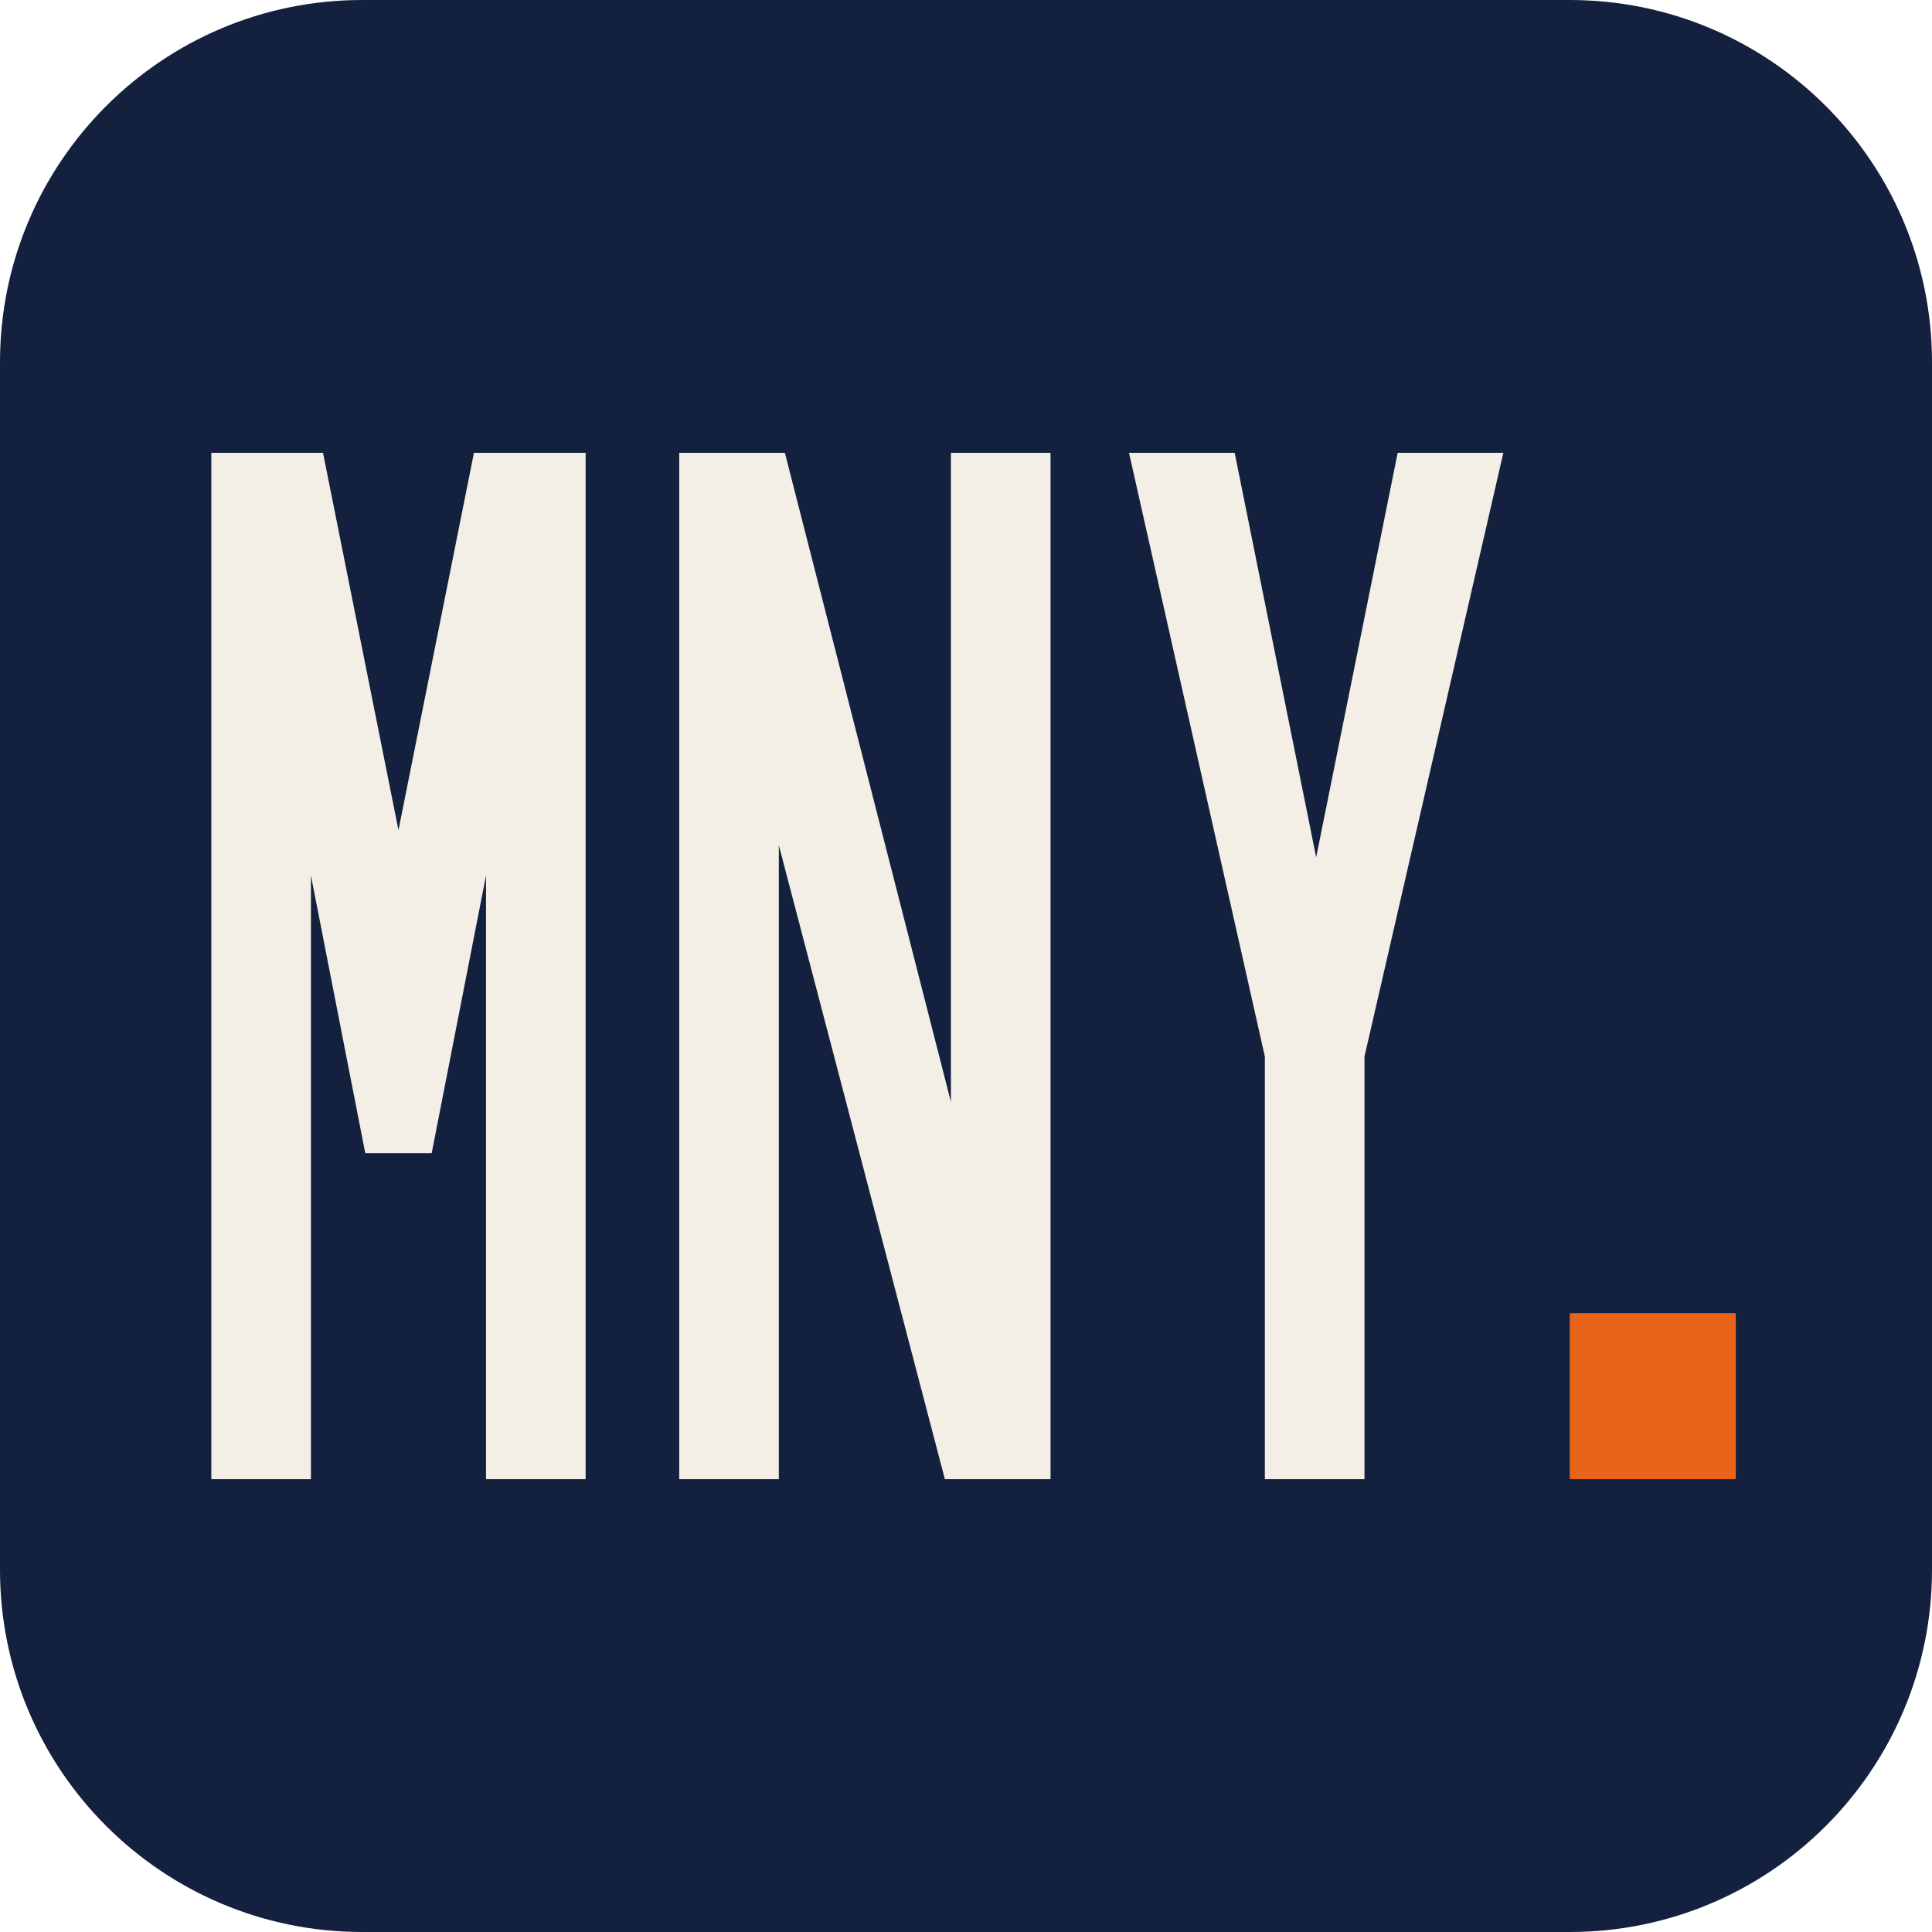
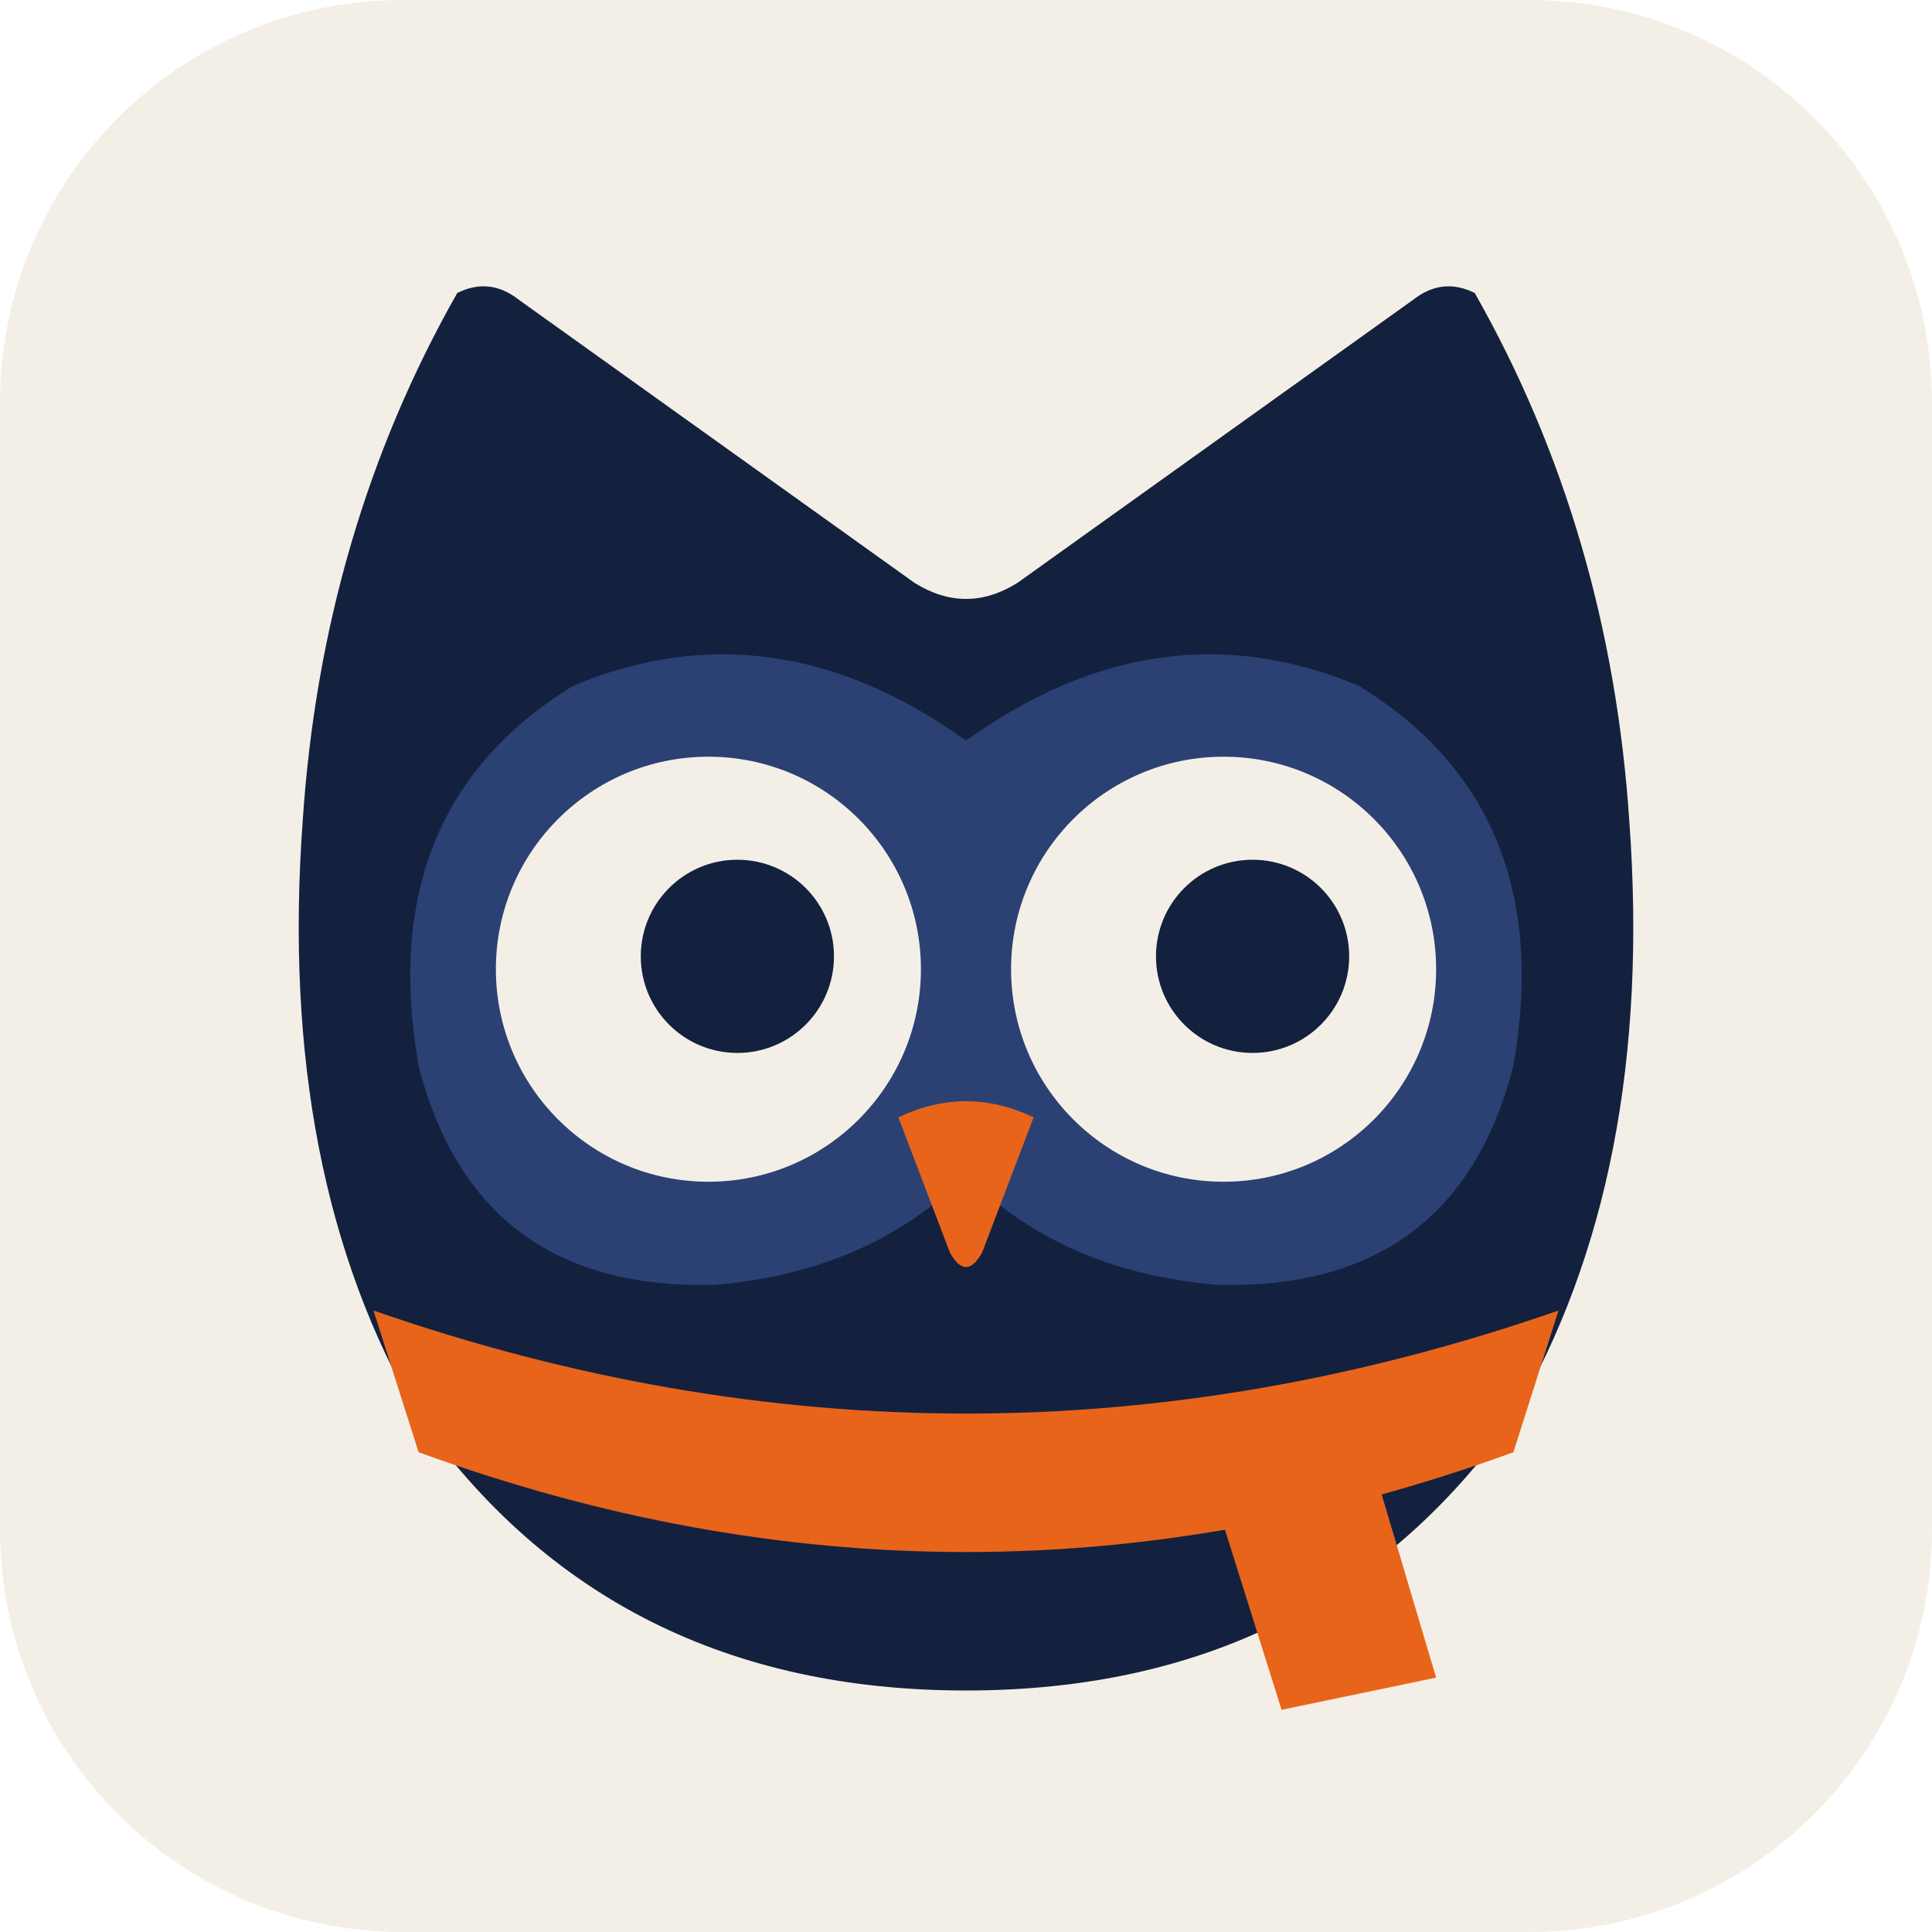
- <svg xmlns="http://www.w3.org/2000/svg" width="64" height="64" viewBox="0 0 64 64">
-   <rect width="64" height="64" rx="12" fill="#13213F" />
-   <g fill="#F4EFE6">
-     <path d="M7 49V15h3.7l2.5 12.5L15.7 15h3.7v34h-3.3V29l-1.8 9.2h-2.2L10.3 29v20z" />
-     <path d="M22.5 49V15h3.5l5.5 21.5V15h3.3v34h-3.5L25.8 28v21z" />
-     <path d="M37.4 15h3.5l2.7 13.4L46.3 15h3.5l-4.6 20v14h-3.3V35z" />
+ <svg xmlns="http://www.w3.org/2000/svg" width="64" height="64" viewBox="0 0 48 48">
+   <rect width="48" height="48" rx="10" fill="#F4EFE6" />
+   <g transform="translate(4.8 4.4) scale(0.8)">
+     <path fill="#13213F" d="M8.2 3.6Q9.2 3.1 10.1 3.8L22.4 12.6Q24 13.6 25.6 12.6L37.9 3.8Q38.8 3.1 39.8 3.6Q44 11 44.6 20Q45.4 31 41 38.5Q35 47 24 47Q13 47 7 38.5Q2.6 31 3.4 20Q4 11 8.2 3.6Z" />
+     <path fill="#2B4174" d="M24 17.5Q30 13.2 36.2 15.8Q42.4 19.6 41 27.6Q39.2 34.6 31.8 34.4Q27 34 24 31Q21 34 16.2 34.4Q8.8 34.6 7 27.6Q5.6 19.6 11.8 15.8Q18 13.2 24 17.5Z" />
+     <circle cx="16" cy="24.6" r="6.6" fill="#F4EFE6" />
+     <circle cx="32" cy="24.6" r="6.6" fill="#F4EFE6" />
+     <circle cx="16.9" cy="24.2" r="3" fill="#13213F" />
+     <circle cx="32.9" cy="24.2" r="3" fill="#13213F" />
+     <path fill="#E8641B" d="M21.9 29.2Q24 28.2 26.1 29.2L24.5 33.4Q24 34.3 23.5 33.4Z" />
+     <path fill="#E8641B" d="M5.6 35.2Q24 41.6 42.4 35.2L41 39.6Q24 45.8 7 39.6Z" />
+     <path fill="#E8641B" d="M31.6 40.6L36.4 39.2L38.6 46.6L33.8 47.6Z" />
  </g>
-   <rect x="52" y="43.5" width="5.5" height="5.5" fill="#E8641B" />
</svg>
